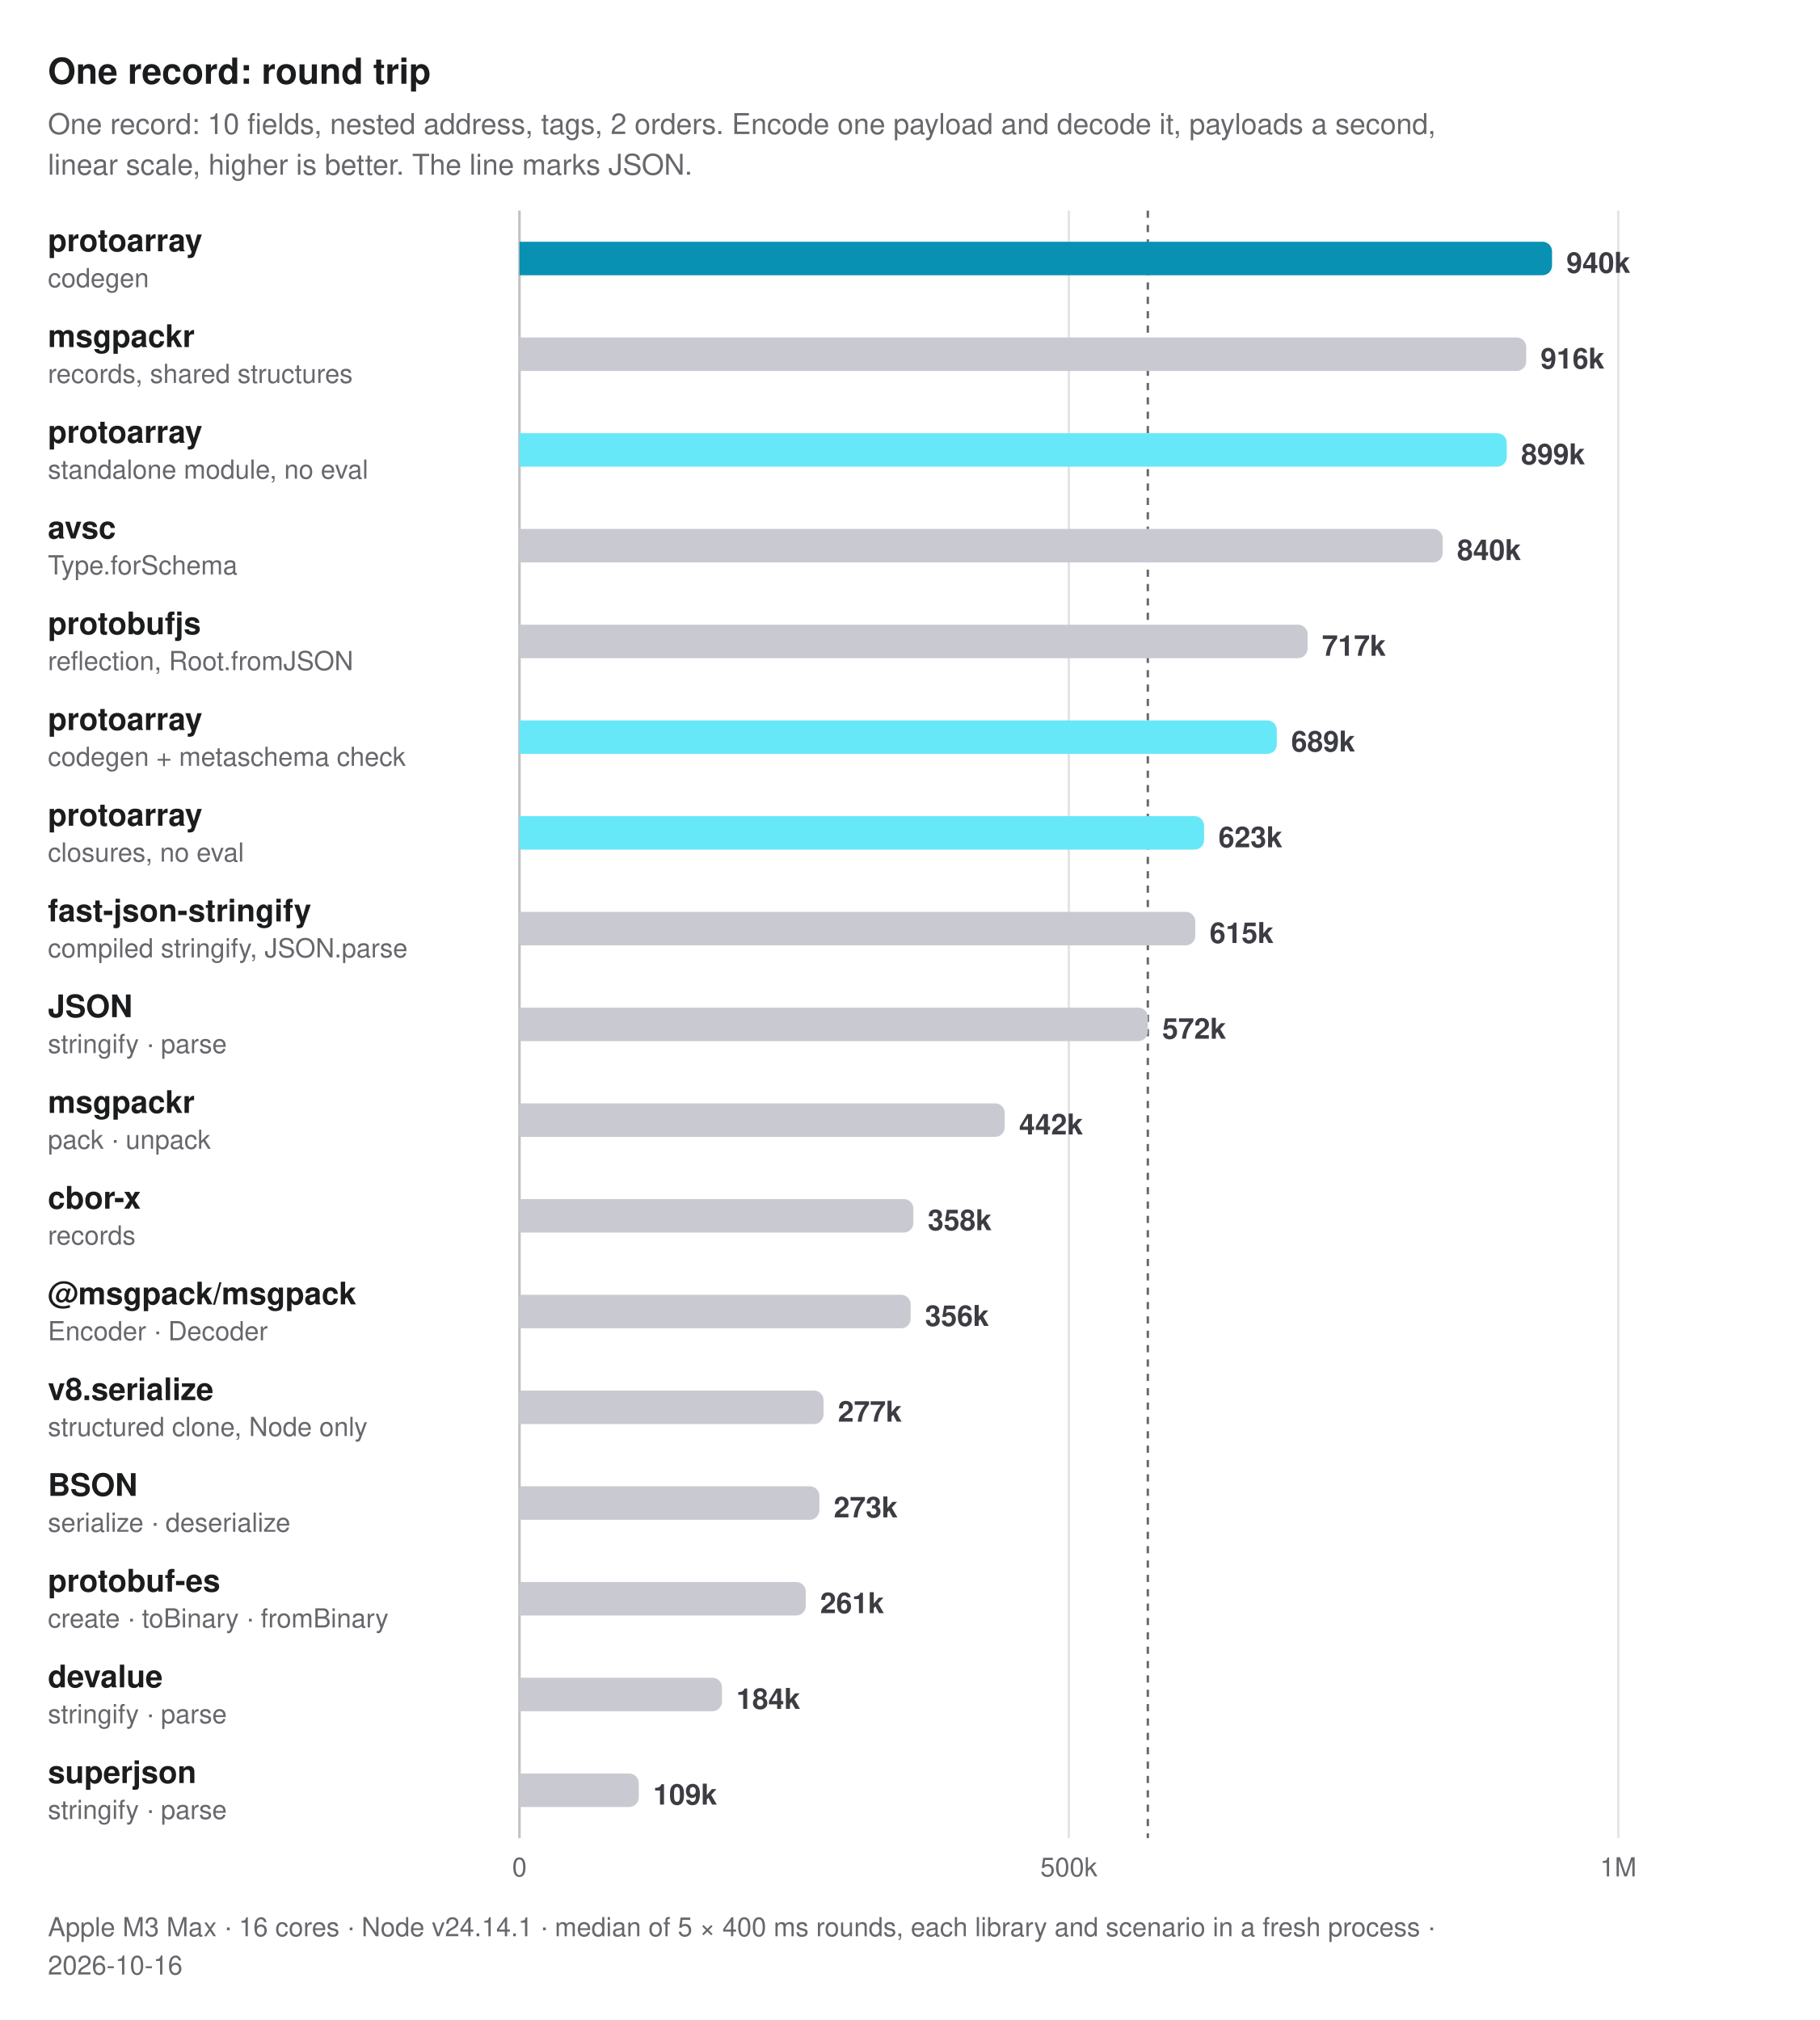
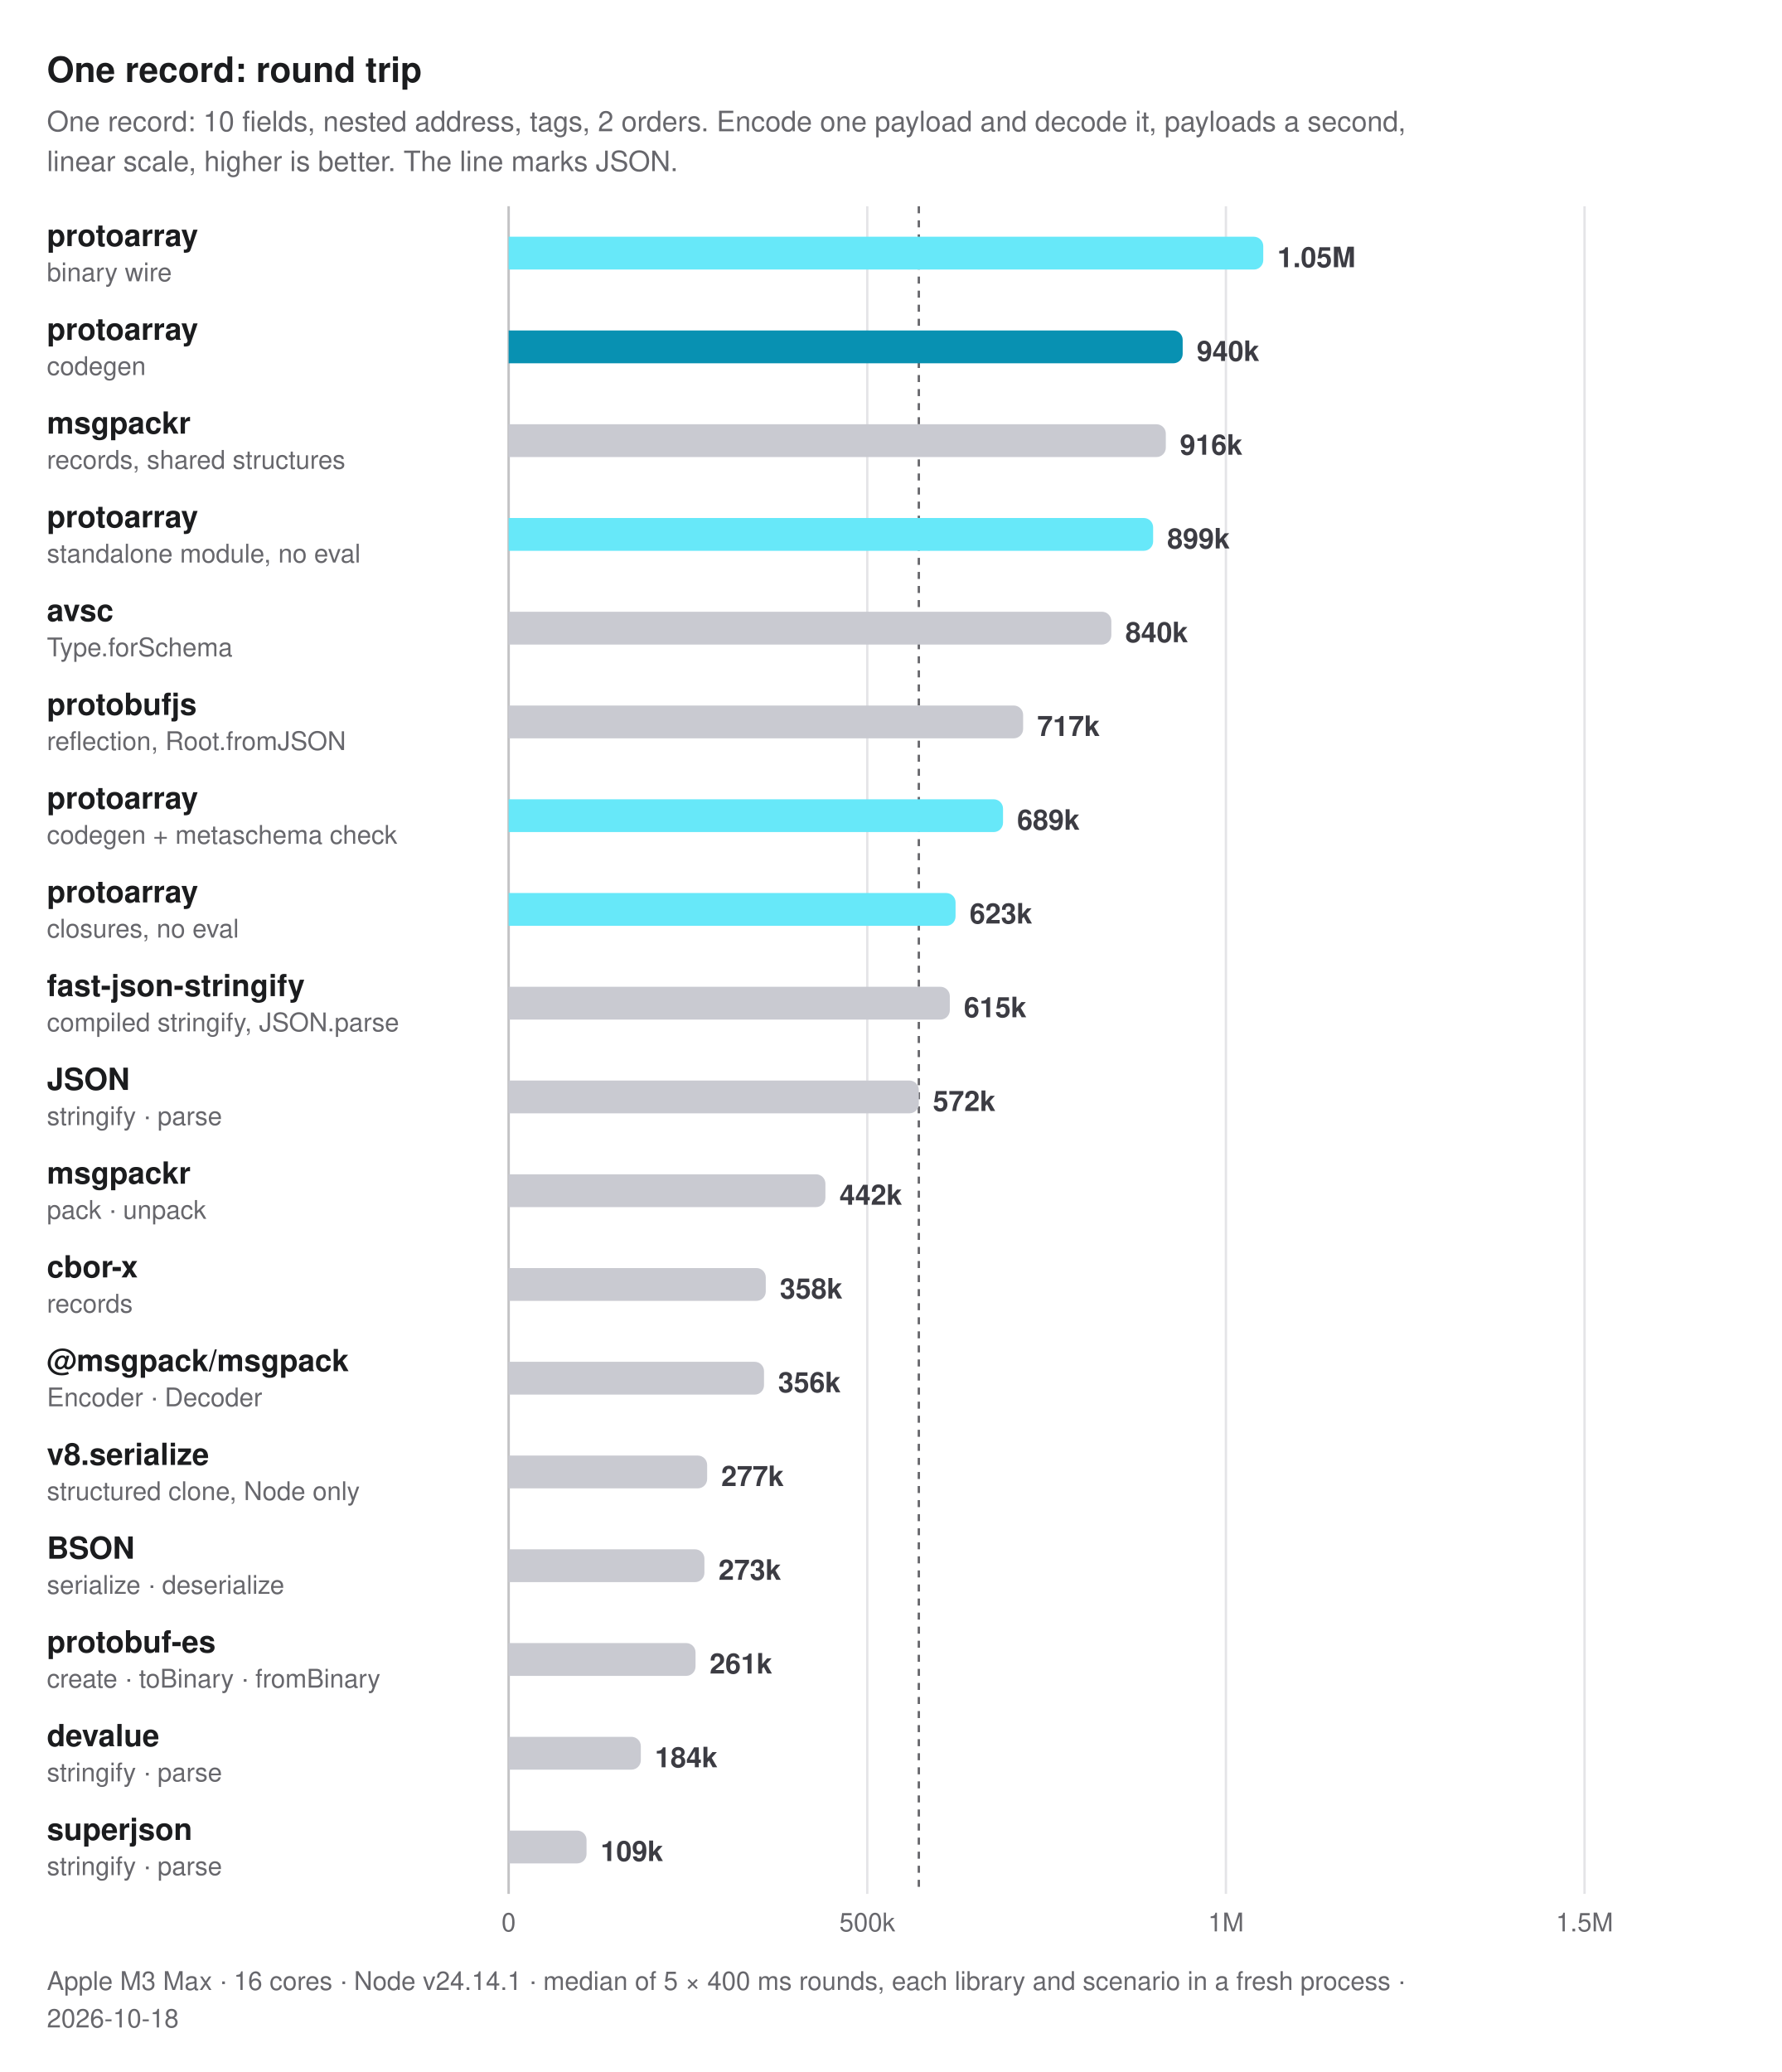
- <svg xmlns="http://www.w3.org/2000/svg" width="760" height="844" viewBox="0 0 760 844" role="img" aria-label="One record: round trip. One record: 10 fields, nested address, tags, 2 orders. Encode one payload and decode it, payloads a second, linear scale, higher is better. The line marks JSON.">
+ <svg xmlns="http://www.w3.org/2000/svg" width="760" height="884" viewBox="0 0 760 884" role="img" aria-label="One record: round trip. One record: 10 fields, nested address, tags, 2 orders. Encode one payload and decode it, payloads a second, linear scale, higher is better. The line marks JSON.">
  <style>
  text { font-family: -apple-system, BlinkMacSystemFont, "Segoe UI", Helvetica, Arial, sans-serif; }
  .title { font-size: 15px; font-weight: 700; fill: #1b1c1e; }
  .subtitle, .caption { font-size: 12px; fill: #67676c; }
  .caption { font-size: 11px; }
  .group { font-size: 11px; font-weight: 600; letter-spacing: 0.06em; fill: #67676c; }
  .label { font-size: 13px; font-weight: 600; fill: #1b1c1e; }
  .label.primary, .label.secondary { font-weight: 700; }
  .sublabel { font-size: 11px; fill: #67676c; }
  .value { font-size: 12px; font-weight: 600; fill: #3c3c43; font-variant-numeric: tabular-nums; }
  .value.small { font-size: 10px; }
  .legend { font-size: 11px; fill: #3c3c43; }
  .tick { font-size: 11px; fill: #67676c; font-variant-numeric: tabular-nums; }
  .grid { stroke: #e4e4e7; stroke-width: 1; }
  .axis { stroke: #c2c2c4; stroke-width: 1; }
  .ref { stroke: #67676c; stroke-width: 1; stroke-dasharray: 3 3; }
  .bar { fill: #c9cad1; }
  .bar.primary { fill: #0891b2; }
  .bar.secondary { fill: #67e8f9; }
  @media (prefers-color-scheme: dark) {
    .title, .label { fill: #dfdfd6; }
    .subtitle, .caption, .group, .sublabel, .tick { fill: #98989f; }
    .value, .legend { fill: #c2c2c4; }
    .grid { stroke: #2e2e32; }
    .axis { stroke: #48484c; }
    .ref { stroke: #98989f; }
    .bar { fill: #4a4b53; }
    .bar.primary { fill: #22d3ee; }
    .bar.secondary { fill: #0e7490; }
  }
</style>
  <text class="title" x="20" y="35">One record: round trip</text>
  <text class="subtitle" x="20" y="56">One record: 10 fields, nested address, tags, 2 orders. Encode one payload and decode it, payloads a second,</text>
  <text class="subtitle" x="20" y="73">linear scale, higher is better. The line marks JSON.</text>
-   <line class="grid" x1="217" y1="88" x2="217" y2="768" />
-   <text class="tick" x="217" y="784" text-anchor="middle">0</text>
-   <line class="grid" x1="446.5" y1="88" x2="446.5" y2="768" />
-   <text class="tick" x="446.5" y="784" text-anchor="middle">500k</text>
-   <line class="grid" x1="676" y1="88" x2="676" y2="768" />
-   <text class="tick" x="676" y="784" text-anchor="middle">1M</text>
-   <line class="axis" x1="217" y1="88" x2="217" y2="768" />
-   <line class="ref" x1="479.487" y1="88" x2="479.487" y2="768" />
+   <line class="grid" x1="217" y1="88" x2="217" y2="808" />
+   <text class="tick" x="217" y="824" text-anchor="middle">0</text>
+   <line class="grid" x1="370" y1="88" x2="370" y2="808" />
+   <text class="tick" x="370" y="824" text-anchor="middle">500k</text>
+   <line class="grid" x1="523" y1="88" x2="523" y2="808" />
+   <text class="tick" x="523" y="824" text-anchor="middle">1M</text>
+   <line class="grid" x1="676" y1="88" x2="676" y2="808" />
+   <text class="tick" x="676" y="824" text-anchor="middle">1.5M</text>
+   <line class="axis" x1="217" y1="88" x2="217" y2="808" />
+   <line class="ref" x1="391.991" y1="88" x2="391.991" y2="808" />
  <g>
-     <text class="label primary" x="20" y="105">protoarray</text>
-     <text class="sublabel" x="20" y="120">codegen</text>
-     <path class="bar primary" d="M217,101H644.337A4,4 0 0 1 648.337,105V111A4,4 0 0 1 644.337,115H217Z" />
-     <text class="value" x="654.337" y="114">940k</text>
+     <text class="label secondary" x="20" y="105">protoarray</text>
+     <text class="sublabel" x="20" y="120">binary wire</text>
+     <path class="bar secondary" d="M217,101H534.935A4,4 0 0 1 538.935,105V111A4,4 0 0 1 534.935,115H217Z" />
+     <text class="value" x="544.935" y="114">1.05M</text>
  </g>
  <g>
-     <text class="label" x="20" y="145">msgpackr</text>
-     <text class="sublabel" x="20" y="160">records, shared structures</text>
-     <path class="bar" d="M217,141H633.548A4,4 0 0 1 637.548,145V151A4,4 0 0 1 633.548,155H217Z" />
-     <text class="value" x="643.548" y="154">916k</text>
+     <text class="label primary" x="20" y="145">protoarray</text>
+     <text class="sublabel" x="20" y="160">codegen</text>
+     <path class="bar primary" d="M217,141H500.558A4,4 0 0 1 504.558,145V151A4,4 0 0 1 500.558,155H217Z" />
+     <text class="value" x="510.558" y="154">940k</text>
  </g>
  <g>
-     <text class="label secondary" x="20" y="185">protoarray</text>
-     <text class="sublabel" x="20" y="200">standalone module, no eval</text>
-     <path class="bar secondary" d="M217,181H625.433A4,4 0 0 1 629.433,185V191A4,4 0 0 1 625.433,195H217Z" />
-     <text class="value" x="635.433" y="194">899k</text>
+     <text class="label" x="20" y="185">msgpackr</text>
+     <text class="sublabel" x="20" y="200">records, shared structures</text>
+     <path class="bar" d="M217,181H493.365A4,4 0 0 1 497.365,185V191A4,4 0 0 1 493.365,195H217Z" />
+     <text class="value" x="503.365" y="194">916k</text>
  </g>
  <g>
-     <text class="label" x="20" y="225">avsc</text>
-     <text class="sublabel" x="20" y="240">Type.forSchema</text>
-     <path class="bar" d="M217,221H598.675A4,4 0 0 1 602.675,225V231A4,4 0 0 1 598.675,235H217Z" />
-     <text class="value" x="608.675" y="234">840k</text>
+     <text class="label secondary" x="20" y="225">protoarray</text>
+     <text class="sublabel" x="20" y="240">standalone module, no eval</text>
+     <path class="bar secondary" d="M217,221H487.955A4,4 0 0 1 491.955,225V231A4,4 0 0 1 487.955,235H217Z" />
+     <text class="value" x="497.955" y="234">899k</text>
  </g>
  <g>
-     <text class="label" x="20" y="265">protobufjs</text>
-     <text class="sublabel" x="20" y="280">reflection, Root.fromJSON</text>
-     <path class="bar" d="M217,261H542.234A4,4 0 0 1 546.234,265V271A4,4 0 0 1 542.234,275H217Z" />
-     <text class="value" x="552.234" y="274">717k</text>
+     <text class="label" x="20" y="265">avsc</text>
+     <text class="sublabel" x="20" y="280">Type.forSchema</text>
+     <path class="bar" d="M217,261H470.117A4,4 0 0 1 474.117,265V271A4,4 0 0 1 470.117,275H217Z" />
+     <text class="value" x="480.117" y="274">840k</text>
  </g>
  <g>
-     <text class="label secondary" x="20" y="305">protoarray</text>
-     <text class="sublabel" x="20" y="320">codegen + metaschema check</text>
-     <path class="bar secondary" d="M217,301H529.374A4,4 0 0 1 533.374,305V311A4,4 0 0 1 529.374,315H217Z" />
-     <text class="value" x="539.374" y="314">689k</text>
+     <text class="label" x="20" y="305">protobufjs</text>
+     <text class="sublabel" x="20" y="320">reflection, Root.fromJSON</text>
+     <path class="bar" d="M217,301H432.489A4,4 0 0 1 436.489,305V311A4,4 0 0 1 432.489,315H217Z" />
+     <text class="value" x="442.489" y="314">717k</text>
  </g>
  <g>
    <text class="label secondary" x="20" y="345">protoarray</text>
-     <text class="sublabel" x="20" y="360">closures, no eval</text>
-     <path class="bar secondary" d="M217,341H498.995A4,4 0 0 1 502.995,345V351A4,4 0 0 1 498.995,355H217Z" />
-     <text class="value" x="508.995" y="354">623k</text>
+     <text class="sublabel" x="20" y="360">codegen + metaschema check</text>
+     <path class="bar secondary" d="M217,341H423.916A4,4 0 0 1 427.916,345V351A4,4 0 0 1 423.916,355H217Z" />
+     <text class="value" x="433.916" y="354">689k</text>
  </g>
  <g>
-     <text class="label" x="20" y="385">fast-json-stringify</text>
-     <text class="sublabel" x="20" y="400">compiled stringify, JSON.parse</text>
-     <path class="bar" d="M217,381H495.319A4,4 0 0 1 499.319,385V391A4,4 0 0 1 495.319,395H217Z" />
-     <text class="value" x="505.319" y="394">615k</text>
+     <text class="label secondary" x="20" y="385">protoarray</text>
+     <text class="sublabel" x="20" y="400">closures, no eval</text>
+     <path class="bar secondary" d="M217,381H403.663A4,4 0 0 1 407.663,385V391A4,4 0 0 1 403.663,395H217Z" />
+     <text class="value" x="413.663" y="394">623k</text>
  </g>
  <g>
-     <text class="label" x="20" y="425">JSON</text>
-     <text class="sublabel" x="20" y="440">stringify · parse</text>
-     <path class="bar" d="M217,421H475.487A4,4 0 0 1 479.487,425V431A4,4 0 0 1 475.487,435H217Z" />
-     <text class="value" x="485.487" y="434">572k</text>
+     <text class="label" x="20" y="425">fast-json-stringify</text>
+     <text class="sublabel" x="20" y="440">compiled stringify, JSON.parse</text>
+     <path class="bar" d="M217,421H401.213A4,4 0 0 1 405.213,425V431A4,4 0 0 1 401.213,435H217Z" />
+     <text class="value" x="411.213" y="434">615k</text>
  </g>
  <g>
-     <text class="label" x="20" y="465">msgpackr</text>
-     <text class="sublabel" x="20" y="480">pack · unpack</text>
-     <path class="bar" d="M217,461H415.713A4,4 0 0 1 419.713,465V471A4,4 0 0 1 415.713,475H217Z" />
-     <text class="value" x="425.713" y="474">442k</text>
+     <text class="label" x="20" y="465">JSON</text>
+     <text class="sublabel" x="20" y="480">stringify · parse</text>
+     <path class="bar" d="M217,461H387.991A4,4 0 0 1 391.991,465V471A4,4 0 0 1 387.991,475H217Z" />
+     <text class="value" x="397.991" y="474">572k</text>
  </g>
  <g>
-     <text class="label" x="20" y="505">cbor-x</text>
-     <text class="sublabel" x="20" y="520">records</text>
-     <path class="bar" d="M217,501H377.546A4,4 0 0 1 381.546,505V511A4,4 0 0 1 377.546,515H217Z" />
-     <text class="value" x="387.546" y="514">358k</text>
+     <text class="label" x="20" y="505">msgpackr</text>
+     <text class="sublabel" x="20" y="520">pack · unpack</text>
+     <path class="bar" d="M217,501H348.142A4,4 0 0 1 352.142,505V511A4,4 0 0 1 348.142,515H217Z" />
+     <text class="value" x="358.142" y="514">442k</text>
  </g>
  <g>
-     <text class="label" x="20" y="545">@msgpack/msgpack</text>
-     <text class="sublabel" x="20" y="560">Encoder · Decoder</text>
-     <path class="bar" d="M217,541H376.423A4,4 0 0 1 380.423,545V551A4,4 0 0 1 376.423,555H217Z" />
-     <text class="value" x="386.423" y="554">356k</text>
+     <text class="label" x="20" y="545">cbor-x</text>
+     <text class="sublabel" x="20" y="560">records</text>
+     <path class="bar" d="M217,541H322.697A4,4 0 0 1 326.697,545V551A4,4 0 0 1 322.697,555H217Z" />
+     <text class="value" x="332.697" y="554">358k</text>
  </g>
  <g>
-     <text class="label" x="20" y="585">v8.serialize</text>
-     <text class="sublabel" x="20" y="600">structured clone, Node only</text>
-     <path class="bar" d="M217,581H340.024A4,4 0 0 1 344.024,585V591A4,4 0 0 1 340.024,595H217Z" />
-     <text class="value" x="350.024" y="594">277k</text>
+     <text class="label" x="20" y="585">@msgpack/msgpack</text>
+     <text class="sublabel" x="20" y="600">Encoder · Decoder</text>
+     <path class="bar" d="M217,581H321.948A4,4 0 0 1 325.948,585V591A4,4 0 0 1 321.948,595H217Z" />
+     <text class="value" x="331.948" y="594">356k</text>
  </g>
  <g>
-     <text class="label" x="20" y="625">BSON</text>
-     <text class="sublabel" x="20" y="640">serialize · deserialize</text>
-     <path class="bar" d="M217,621H338.286A4,4 0 0 1 342.286,625V631A4,4 0 0 1 338.286,635H217Z" />
-     <text class="value" x="348.286" y="634">273k</text>
+     <text class="label" x="20" y="625">v8.serialize</text>
+     <text class="sublabel" x="20" y="640">structured clone, Node only</text>
+     <path class="bar" d="M217,621H297.683A4,4 0 0 1 301.683,625V631A4,4 0 0 1 297.683,635H217Z" />
+     <text class="value" x="307.683" y="634">277k</text>
  </g>
  <g>
-     <text class="label" x="20" y="665">protobuf-es</text>
-     <text class="sublabel" x="20" y="680">create · toBinary · fromBinary</text>
-     <path class="bar" d="M217,661H332.604A4,4 0 0 1 336.604,665V671A4,4 0 0 1 332.604,675H217Z" />
-     <text class="value" x="342.604" y="674">261k</text>
+     <text class="label" x="20" y="665">BSON</text>
+     <text class="sublabel" x="20" y="680">serialize · deserialize</text>
+     <path class="bar" d="M217,661H296.524A4,4 0 0 1 300.524,665V671A4,4 0 0 1 296.524,675H217Z" />
+     <text class="value" x="306.524" y="674">273k</text>
  </g>
  <g>
-     <text class="label" x="20" y="705">devalue</text>
-     <text class="sublabel" x="20" y="720">stringify · parse</text>
-     <path class="bar" d="M217,701H297.587A4,4 0 0 1 301.587,705V711A4,4 0 0 1 297.587,715H217Z" />
-     <text class="value" x="307.587" y="714">184k</text>
+     <text class="label" x="20" y="705">protobuf-es</text>
+     <text class="sublabel" x="20" y="720">create · toBinary · fromBinary</text>
+     <path class="bar" d="M217,701H292.736A4,4 0 0 1 296.736,705V711A4,4 0 0 1 292.736,715H217Z" />
+     <text class="value" x="302.736" y="714">261k</text>
  </g>
  <g>
-     <text class="label" x="20" y="745">superjson</text>
+     <text class="label" x="20" y="745">devalue</text>
    <text class="sublabel" x="20" y="760">stringify · parse</text>
-     <path class="bar" d="M217,741H262.842A4,4 0 0 1 266.842,745V751A4,4 0 0 1 262.842,755H217Z" />
-     <text class="value" x="272.842" y="754">109k</text>
+     <path class="bar" d="M217,741H269.391A4,4 0 0 1 273.391,745V751A4,4 0 0 1 269.391,755H217Z" />
+     <text class="value" x="279.391" y="754">184k</text>
  </g>
-   <text class="caption" x="20" y="809">Apple M3 Max · 16 cores · Node v24.14.1 · median of 5 × 400 ms rounds, each library and scenario in a fresh process ·</text>
-   <text class="caption" x="20" y="825">2026-10-16</text>
+   <g>
+     <text class="label" x="20" y="785">superjson</text>
+     <text class="sublabel" x="20" y="800">stringify · parse</text>
+     <path class="bar" d="M217,781H246.228A4,4 0 0 1 250.228,785V791A4,4 0 0 1 246.228,795H217Z" />
+     <text class="value" x="256.228" y="794">109k</text>
+   </g>
+   <text class="caption" x="20" y="849">Apple M3 Max · 16 cores · Node v24.14.1 · median of 5 × 400 ms rounds, each library and scenario in a fresh process ·</text>
+   <text class="caption" x="20" y="865">2026-10-18</text>
</svg>
